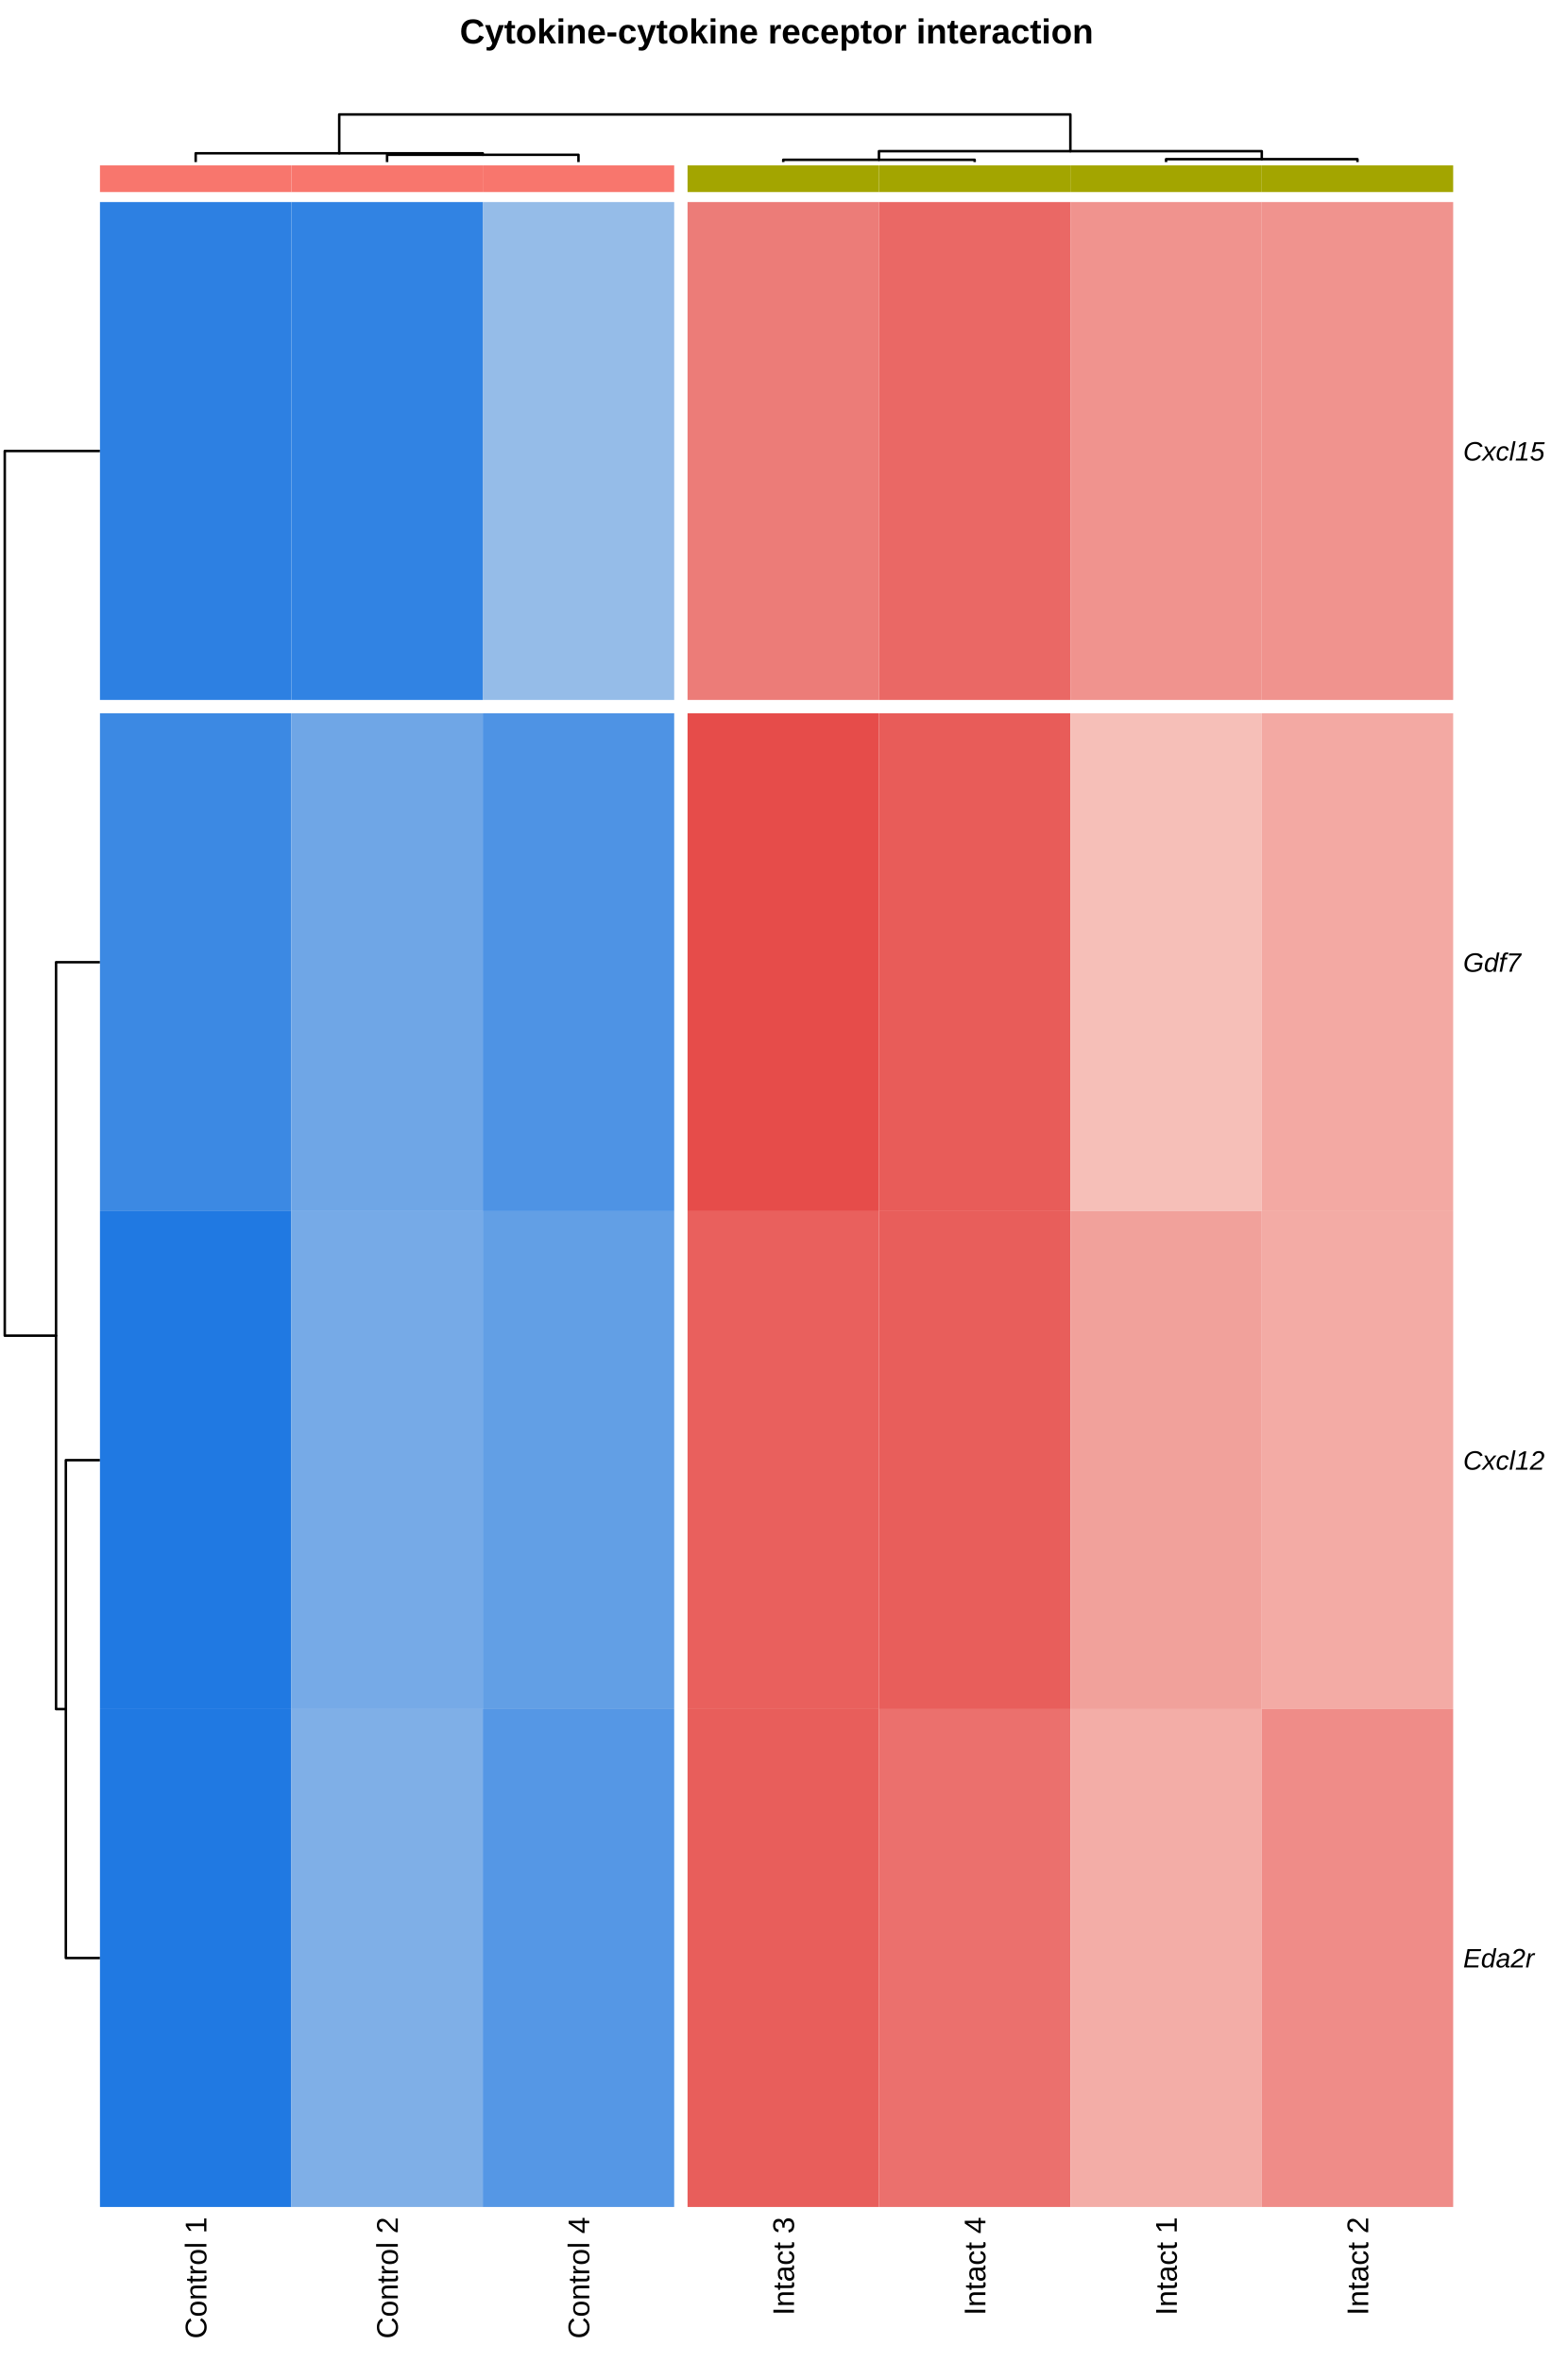
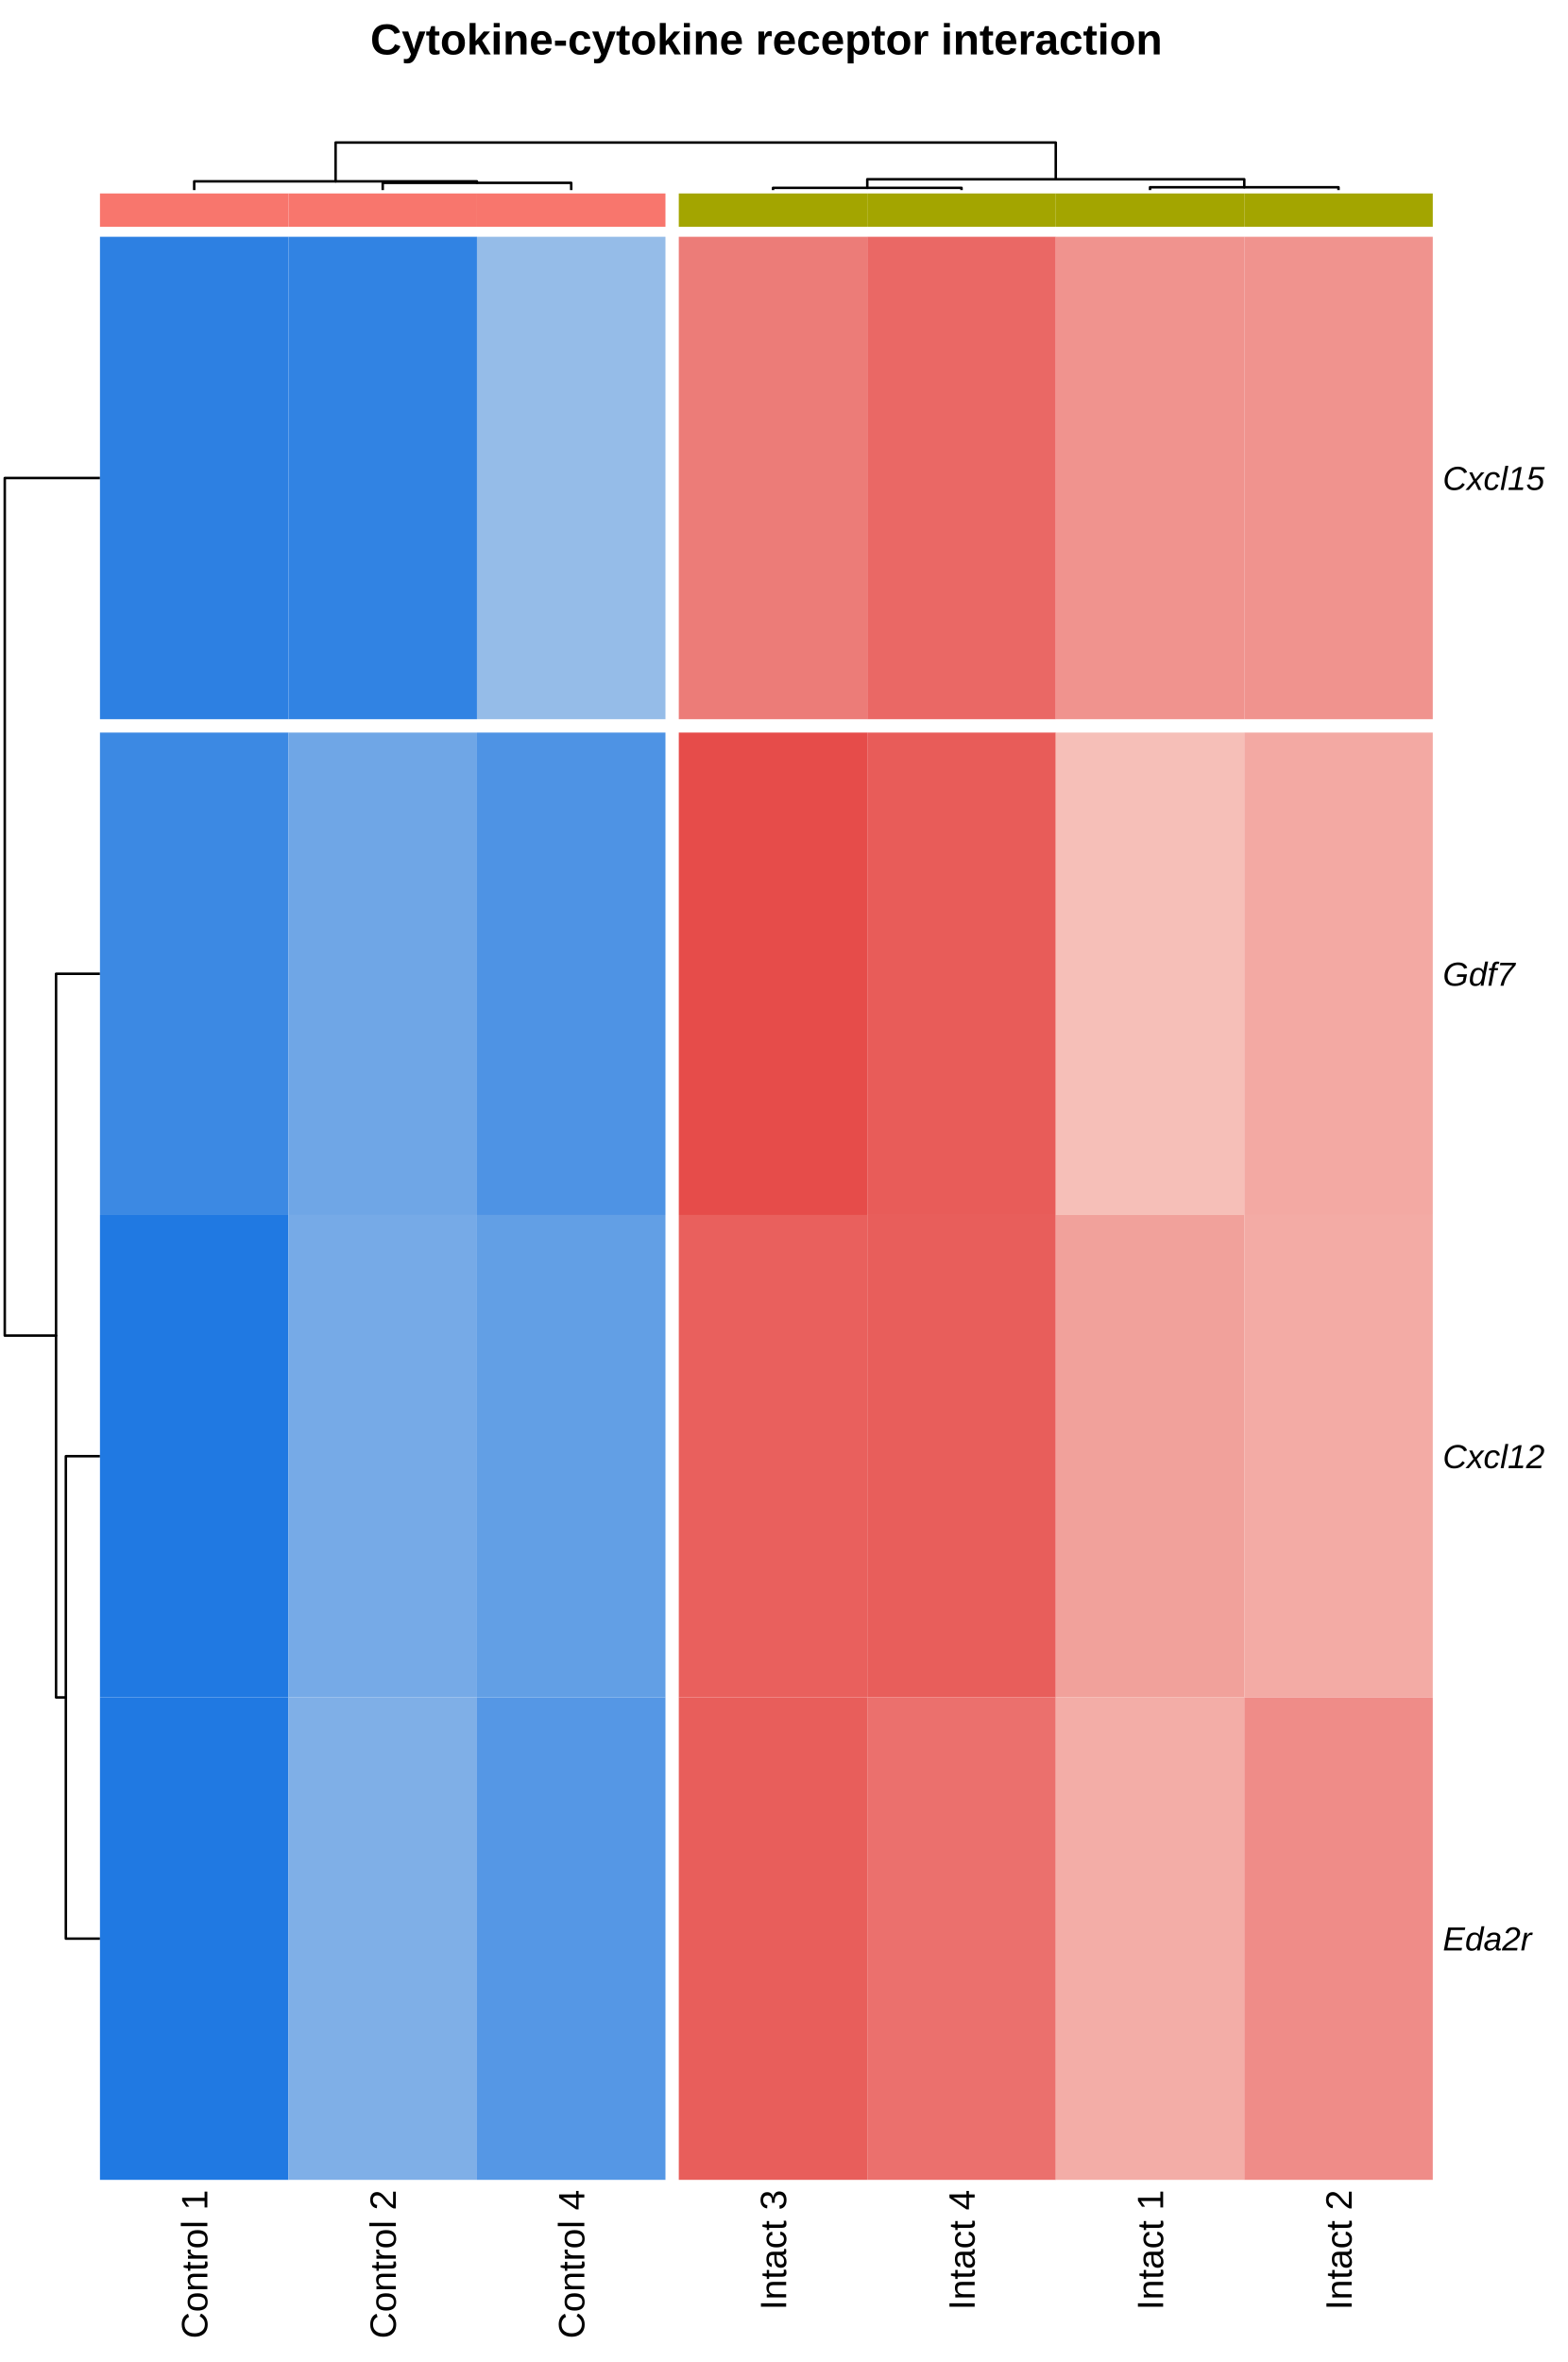
<svg xmlns="http://www.w3.org/2000/svg" class="svglite" width="470.55pt" height="708.66pt" viewBox="0 0 470.55 708.66">
  <defs>
    <style type="text/css">
    .svglite line, .svglite polyline, .svglite polygon, .svglite path, .svglite rect, .svglite circle {
      fill: none;
      stroke: #000000;
      stroke-linecap: round;
      stroke-linejoin: round;
      stroke-miterlimit: 10.00;
    }
    .svglite text {
      white-space: pre;
    }
  </style>
  </defs>
  <rect width="100%" height="100%" style="stroke: none; fill: none;" />
  <defs>
    <clipPath id="cpMC4wMHw0NzAuNTV8MC4wMHw3MDguNjY=">
      <rect x="0.00" y="0.00" width="470.55" height="708.66" />
    </clipPath>
  </defs>
  <g clip-path="url(#cpMC4wMHw0NzAuNTV8MC4wMHw3MDguNjY=)">
-     <text x="233.05" y="13.04" text-anchor="middle" style="font-size: 10.40px; font-weight: bold; font-family: &quot;Arial&quot;;" textLength="189.99px" lengthAdjust="spacingAndGlyphs">Cytokine-cytokine receptor interaction</text>
-     <text x="233.05" y="28.02" text-anchor="middle" style="font-size: 10.40px; font-weight: bold; font-family: &quot;Arial&quot;;" textLength="0.00px" lengthAdjust="spacingAndGlyphs" />
+     <text x="229.98" y="16.32" text-anchor="middle" style="font-size: 13.00px; font-weight: bold; font-family: &quot;Arial&quot;;" textLength="237.67px" lengthAdjust="spacingAndGlyphs">Cytokine-cytokine receptor interaction</text>
+     <text x="229.98" y="35.04" text-anchor="middle" style="font-size: 13.00px; font-weight: bold; font-family: &quot;Arial&quot;;" textLength="0.00px" lengthAdjust="spacingAndGlyphs" />
  </g>
  <defs>
-     <clipPath id="cpMzAuMDB8NDM2LjA5fDMzLjYyfDQ4LjYy">
-       <rect x="30.00" y="33.62" width="406.09" height="15.00" />
+     <clipPath id="cpMzAuMDB8NDI5Ljk3fDQyLjA0fDU3LjA0">
+       <rect x="30.00" y="42.04" width="399.97" height="15.00" />
    </clipPath>
  </defs>
-   <g clip-path="url(#cpMzAuMDB8NDM2LjA5fDMzLjYyfDQ4LjYy)">
-     <polyline points="235.05,48.62 235.05,47.94 292.49,47.94 292.49,48.62 " style="stroke-width: 0.75;" />
-     <polyline points="349.93,48.62 349.93,47.76 407.37,47.76 407.37,48.62 " style="stroke-width: 0.75;" />
-     <polyline points="116.16,48.62 116.16,46.44 173.60,46.44 173.60,48.62 " style="stroke-width: 0.75;" />
-     <polyline points="58.72,48.62 58.72,45.99 144.88,45.99 144.88,46.44 " style="stroke-width: 0.75;" />
-     <polyline points="263.77,47.94 263.77,45.36 378.65,45.36 378.65,47.76 " style="stroke-width: 0.75;" />
-     <polyline points="101.80,45.99 101.80,34.33 321.21,34.33 321.21,45.36 " style="stroke-width: 0.75;" />
+   <g clip-path="url(#cpMzAuMDB8NDI5Ljk3fDQyLjA0fDU3LjA0)">
+     <polyline points="231.98,57.04 231.98,56.36 288.55,56.36 288.55,57.04 " style="stroke-width: 0.75;" />
+     <polyline points="345.12,57.04 345.12,56.18 401.68,56.18 401.68,57.04 " style="stroke-width: 0.75;" />
+     <polyline points="114.85,57.04 114.85,54.86 171.42,54.86 171.42,57.04 " style="stroke-width: 0.75;" />
+     <polyline points="58.28,57.04 58.28,54.41 143.13,54.41 143.13,54.86 " style="stroke-width: 0.75;" />
+     <polyline points="260.27,56.36 260.27,53.78 373.40,53.78 373.40,56.18 " style="stroke-width: 0.75;" />
+     <polyline points="100.71,54.41 100.71,42.76 316.83,42.76 316.83,53.78 " style="stroke-width: 0.75;" />
  </g>
  <g clip-path="url(#cpMC4wMHw0NzAuNTV8MC4wMHw3MDguNjY=)">
</g>
  <defs>
-     <clipPath id="cpMC4wMHwzMC4wMHw2MC42Mnw2NjIuMTU=">
-       <rect x="0" y="60.62" width="30.00" height="601.53" />
+     <clipPath id="cpMC4wMHwzMC4wMHw3MS4wNHw2NTQuMDE=">
+       <rect x="0.00" y="71.04" width="30.00" height="582.97" />
    </clipPath>
  </defs>
-   <g clip-path="url(#cpMC4wMHwzMC4wMHw2MC42Mnw2NjIuMTU=)">
-     <polyline points="30.00,438.08 19.76,438.08 19.76,587.46 30.00,587.46 " style="stroke-width: 0.75;" />
-     <polyline points="30.00,288.69 16.82,288.69 16.82,512.77 19.76,512.77 " style="stroke-width: 0.75;" />
-     <polyline points="30.00,135.31 1.43,135.31 1.43,400.73 16.82,400.73 " style="stroke-width: 0.75;" />
+   <g clip-path="url(#cpMC4wMHwzMC4wMHw3MS4wNHw2NTQuMDE=)">
+     <polyline points="30.00,436.90 19.76,436.90 19.76,581.64 30.00,581.64 " style="stroke-width: 0.75;" />
+     <polyline points="30.00,292.16 16.82,292.16 16.82,509.27 19.76,509.27 " style="stroke-width: 0.75;" />
+     <polyline points="30.00,143.42 1.43,143.42 1.43,400.71 16.82,400.71 " style="stroke-width: 0.75;" />
  </g>
  <g clip-path="url(#cpMC4wMHw0NzAuNTV8MC4wMHw3MDguNjY=)">
-     <rect x="30.00" y="60.62" width="57.44" height="149.38" style="stroke-width: 0.75; stroke: none; fill: #2D80E2;" />
-     <rect x="30.00" y="214.00" width="57.44" height="149.38" style="stroke-width: 0.75; stroke: none; fill: #3C89E3;" />
-     <rect x="30.00" y="363.39" width="57.44" height="149.38" style="stroke-width: 0.75; stroke: none; fill: #2079E2;" />
-     <rect x="30.00" y="512.77" width="57.44" height="149.38" style="stroke-width: 0.75; stroke: none; fill: #2079E2;" />
-     <rect x="87.44" y="60.62" width="57.44" height="149.38" style="stroke-width: 0.75; stroke: none; fill: #3183E3;" />
-     <rect x="87.44" y="214.00" width="57.44" height="149.38" style="stroke-width: 0.75; stroke: none; fill: #6FA6E6;" />
-     <rect x="87.44" y="363.39" width="57.44" height="149.38" style="stroke-width: 0.75; stroke: none; fill: #76AAE7;" />
-     <rect x="87.44" y="512.77" width="57.44" height="149.38" style="stroke-width: 0.75; stroke: none; fill: #7FAFE7;" />
-     <rect x="144.88" y="60.62" width="57.44" height="149.38" style="stroke-width: 0.75; stroke: none; fill: #95BCE8;" />
-     <rect x="144.88" y="214.00" width="57.44" height="149.38" style="stroke-width: 0.75; stroke: none; fill: #4E93E4;" />
-     <rect x="144.88" y="363.39" width="57.44" height="149.38" style="stroke-width: 0.75; stroke: none; fill: #629FE5;" />
-     <rect x="144.88" y="512.77" width="57.44" height="149.38" style="stroke-width: 0.75; stroke: none; fill: #5597E5;" />
-     <rect x="206.33" y="60.62" width="57.44" height="149.38" style="stroke-width: 0.75; stroke: none; fill: #EC7C78;" />
-     <rect x="206.33" y="214.00" width="57.44" height="149.38" style="stroke-width: 0.75; stroke: none; fill: #E64C4A;" />
-     <rect x="206.33" y="363.39" width="57.44" height="149.38" style="stroke-width: 0.75; stroke: none; fill: #E9605D;" />
-     <rect x="206.33" y="512.77" width="57.44" height="149.38" style="stroke-width: 0.75; stroke: none; fill: #E85E5B;" />
-     <rect x="263.77" y="60.62" width="57.44" height="149.38" style="stroke-width: 0.75; stroke: none; fill: #EA6865;" />
-     <rect x="263.77" y="214.00" width="57.44" height="149.38" style="stroke-width: 0.75; stroke: none; fill: #E85C59;" />
-     <rect x="263.77" y="363.39" width="57.44" height="149.38" style="stroke-width: 0.75; stroke: none; fill: #E85E5B;" />
-     <rect x="263.77" y="512.77" width="57.44" height="149.38" style="stroke-width: 0.75; stroke: none; fill: #EB706D;" />
-     <rect x="321.21" y="60.62" width="57.44" height="149.38" style="stroke-width: 0.75; stroke: none; fill: #F0938E;" />
-     <rect x="321.21" y="214.00" width="57.44" height="149.38" style="stroke-width: 0.75; stroke: none; fill: #F6BFB8;" />
-     <rect x="321.21" y="363.39" width="57.44" height="149.38" style="stroke-width: 0.75; stroke: none; fill: #F1A19B;" />
-     <rect x="321.21" y="512.77" width="57.44" height="149.38" style="stroke-width: 0.75; stroke: none; fill: #F3ADA7;" />
-     <rect x="378.65" y="60.62" width="57.44" height="149.38" style="stroke-width: 0.75; stroke: none; fill: #F0938E;" />
-     <rect x="378.65" y="214.00" width="57.44" height="149.38" style="stroke-width: 0.75; stroke: none; fill: #F3A9A3;" />
-     <rect x="378.65" y="363.39" width="57.44" height="149.38" style="stroke-width: 0.75; stroke: none; fill: #F3ABA5;" />
-     <rect x="378.65" y="512.77" width="57.44" height="149.38" style="stroke-width: 0.75; stroke: none; fill: #EF8C88;" />
-     <text transform="translate(61.94,665.15) rotate(-90)" text-anchor="end" style="font-size: 9.00px; font-family: &quot;Arial&quot;;" textLength="36.51px" lengthAdjust="spacingAndGlyphs">Control 1</text>
-     <text transform="translate(119.38,665.15) rotate(-90)" text-anchor="end" style="font-size: 9.00px; font-family: &quot;Arial&quot;;" textLength="36.51px" lengthAdjust="spacingAndGlyphs">Control 2</text>
-     <text transform="translate(176.83,665.15) rotate(-90)" text-anchor="end" style="font-size: 9.00px; font-family: &quot;Arial&quot;;" textLength="36.51px" lengthAdjust="spacingAndGlyphs">Control 4</text>
-     <text transform="translate(238.27,665.15) rotate(-90)" text-anchor="end" style="font-size: 9.00px; font-family: &quot;Arial&quot;;" textLength="29.51px" lengthAdjust="spacingAndGlyphs">Intact 3</text>
-     <text transform="translate(295.71,665.15) rotate(-90)" text-anchor="end" style="font-size: 9.00px; font-family: &quot;Arial&quot;;" textLength="29.51px" lengthAdjust="spacingAndGlyphs">Intact 4</text>
-     <text transform="translate(353.15,665.15) rotate(-90)" text-anchor="end" style="font-size: 9.00px; font-family: &quot;Arial&quot;;" textLength="29.51px" lengthAdjust="spacingAndGlyphs">Intact 1</text>
-     <text transform="translate(410.59,665.15) rotate(-90)" text-anchor="end" style="font-size: 9.00px; font-family: &quot;Arial&quot;;" textLength="29.51px" lengthAdjust="spacingAndGlyphs">Intact 2</text>
-     <text x="439.09" y="138.18" style="font-size: 8.00px; font-style: italic; font-family: &quot;Arial&quot;;" textLength="24.46px" lengthAdjust="spacingAndGlyphs">Cxcl15</text>
-     <text x="439.09" y="291.56" style="font-size: 8.00px; font-style: italic; font-family: &quot;Arial&quot;;" textLength="17.34px" lengthAdjust="spacingAndGlyphs">Gdf7</text>
-     <text x="439.09" y="440.94" style="font-size: 8.00px; font-style: italic; font-family: &quot;Arial&quot;;" textLength="24.46px" lengthAdjust="spacingAndGlyphs">Cxcl12</text>
-     <text x="439.09" y="590.29" style="font-size: 8.00px; font-style: italic; font-family: &quot;Arial&quot;;" textLength="21.35px" lengthAdjust="spacingAndGlyphs">Eda2r</text>
-     <rect x="30.00" y="49.62" width="57.44" height="8.00" style="stroke-width: 0.75; stroke: none; fill: #F8766D;" />
-     <rect x="87.44" y="49.62" width="57.44" height="8.00" style="stroke-width: 0.75; stroke: none; fill: #F8766D;" />
-     <rect x="144.88" y="49.62" width="57.44" height="8.00" style="stroke-width: 0.75; stroke: none; fill: #F8766D;" />
-     <rect x="206.33" y="49.62" width="57.44" height="8.00" style="stroke-width: 0.75; stroke: none; fill: #A3A500;" />
-     <rect x="263.77" y="49.62" width="57.44" height="8.00" style="stroke-width: 0.75; stroke: none; fill: #A3A500;" />
-     <rect x="321.21" y="49.62" width="57.44" height="8.00" style="stroke-width: 0.75; stroke: none; fill: #A3A500;" />
-     <rect x="378.65" y="49.62" width="57.44" height="8.00" style="stroke-width: 0.75; stroke: none; fill: #A3A500;" />
+     <rect x="30.00" y="71.04" width="56.57" height="144.74" style="stroke-width: 0.75; stroke: none; fill: #2D80E2;" />
+     <rect x="30.00" y="219.79" width="56.57" height="144.74" style="stroke-width: 0.75; stroke: none; fill: #3C89E3;" />
+     <rect x="30.00" y="364.53" width="56.57" height="144.74" style="stroke-width: 0.75; stroke: none; fill: #2079E2;" />
+     <rect x="30.00" y="509.27" width="56.57" height="144.74" style="stroke-width: 0.75; stroke: none; fill: #2079E2;" />
+     <rect x="86.57" y="71.04" width="56.57" height="144.74" style="stroke-width: 0.75; stroke: none; fill: #3183E3;" />
+     <rect x="86.57" y="219.79" width="56.57" height="144.74" style="stroke-width: 0.75; stroke: none; fill: #6FA6E6;" />
+     <rect x="86.57" y="364.53" width="56.57" height="144.74" style="stroke-width: 0.75; stroke: none; fill: #76AAE7;" />
+     <rect x="86.57" y="509.27" width="56.57" height="144.74" style="stroke-width: 0.75; stroke: none; fill: #7FAFE7;" />
+     <rect x="143.13" y="71.04" width="56.57" height="144.74" style="stroke-width: 0.75; stroke: none; fill: #95BCE8;" />
+     <rect x="143.13" y="219.79" width="56.57" height="144.74" style="stroke-width: 0.75; stroke: none; fill: #4E93E4;" />
+     <rect x="143.13" y="364.53" width="56.57" height="144.74" style="stroke-width: 0.75; stroke: none; fill: #629FE5;" />
+     <rect x="143.13" y="509.27" width="56.57" height="144.74" style="stroke-width: 0.75; stroke: none; fill: #5597E5;" />
+     <rect x="203.70" y="71.04" width="56.57" height="144.74" style="stroke-width: 0.75; stroke: none; fill: #EC7C78;" />
+     <rect x="203.70" y="219.79" width="56.57" height="144.74" style="stroke-width: 0.75; stroke: none; fill: #E64C4A;" />
+     <rect x="203.70" y="364.53" width="56.57" height="144.74" style="stroke-width: 0.75; stroke: none; fill: #E9605D;" />
+     <rect x="203.70" y="509.27" width="56.57" height="144.74" style="stroke-width: 0.75; stroke: none; fill: #E85E5B;" />
+     <rect x="260.27" y="71.04" width="56.57" height="144.74" style="stroke-width: 0.75; stroke: none; fill: #EA6865;" />
+     <rect x="260.27" y="219.79" width="56.57" height="144.74" style="stroke-width: 0.75; stroke: none; fill: #E85C59;" />
+     <rect x="260.27" y="364.53" width="56.57" height="144.74" style="stroke-width: 0.75; stroke: none; fill: #E85E5B;" />
+     <rect x="260.27" y="509.27" width="56.57" height="144.74" style="stroke-width: 0.75; stroke: none; fill: #EB706D;" />
+     <rect x="316.83" y="71.04" width="56.57" height="144.74" style="stroke-width: 0.75; stroke: none; fill: #F0938E;" />
+     <rect x="316.83" y="219.79" width="56.57" height="144.74" style="stroke-width: 0.75; stroke: none; fill: #F6BFB8;" />
+     <rect x="316.83" y="364.53" width="56.57" height="144.74" style="stroke-width: 0.75; stroke: none; fill: #F1A19B;" />
+     <rect x="316.83" y="509.27" width="56.57" height="144.74" style="stroke-width: 0.75; stroke: none; fill: #F3ADA7;" />
+     <rect x="373.40" y="71.04" width="56.57" height="144.74" style="stroke-width: 0.75; stroke: none; fill: #F0938E;" />
+     <rect x="373.40" y="219.79" width="56.57" height="144.74" style="stroke-width: 0.75; stroke: none; fill: #F3A9A3;" />
+     <rect x="373.40" y="364.53" width="56.57" height="144.74" style="stroke-width: 0.75; stroke: none; fill: #F3ABA5;" />
+     <rect x="373.40" y="509.27" width="56.57" height="144.74" style="stroke-width: 0.75; stroke: none; fill: #EF8C88;" />
+     <text transform="translate(62.22,657.01) rotate(-90)" text-anchor="end" style="font-size: 11.00px; font-family: &quot;Arial&quot;;" textLength="44.65px" lengthAdjust="spacingAndGlyphs">Control 1</text>
+     <text transform="translate(118.79,657.01) rotate(-90)" text-anchor="end" style="font-size: 11.00px; font-family: &quot;Arial&quot;;" textLength="44.65px" lengthAdjust="spacingAndGlyphs">Control 2</text>
+     <text transform="translate(175.35,657.01) rotate(-90)" text-anchor="end" style="font-size: 11.00px; font-family: &quot;Arial&quot;;" textLength="44.65px" lengthAdjust="spacingAndGlyphs">Control 4</text>
+     <text transform="translate(235.92,657.01) rotate(-90)" text-anchor="end" style="font-size: 11.00px; font-family: &quot;Arial&quot;;" textLength="36.10px" lengthAdjust="spacingAndGlyphs">Intact 3</text>
+     <text transform="translate(292.49,657.01) rotate(-90)" text-anchor="end" style="font-size: 11.00px; font-family: &quot;Arial&quot;;" textLength="36.10px" lengthAdjust="spacingAndGlyphs">Intact 4</text>
+     <text transform="translate(349.05,657.01) rotate(-90)" text-anchor="end" style="font-size: 11.00px; font-family: &quot;Arial&quot;;" textLength="36.10px" lengthAdjust="spacingAndGlyphs">Intact 1</text>
+     <text transform="translate(405.62,657.01) rotate(-90)" text-anchor="end" style="font-size: 11.00px; font-family: &quot;Arial&quot;;" textLength="36.10px" lengthAdjust="spacingAndGlyphs">Intact 2</text>
+     <text x="432.97" y="147.00" style="font-size: 10.00px; font-style: italic; font-family: &quot;Arial&quot;;" textLength="30.59px" lengthAdjust="spacingAndGlyphs">Cxcl15</text>
+     <text x="432.97" y="295.74" style="font-size: 10.00px; font-style: italic; font-family: &quot;Arial&quot;;" textLength="21.69px" lengthAdjust="spacingAndGlyphs">Gdf7</text>
+     <text x="432.97" y="440.48" style="font-size: 10.00px; font-style: italic; font-family: &quot;Arial&quot;;" textLength="30.59px" lengthAdjust="spacingAndGlyphs">Cxcl12</text>
+     <text x="432.97" y="585.18" style="font-size: 10.00px; font-style: italic; font-family: &quot;Arial&quot;;" textLength="26.70px" lengthAdjust="spacingAndGlyphs">Eda2r</text>
+     <rect x="30.00" y="58.04" width="56.57" height="10.00" style="stroke-width: 0.75; stroke: none; fill: #F8766D;" />
+     <rect x="86.57" y="58.04" width="56.57" height="10.00" style="stroke-width: 0.75; stroke: none; fill: #F8766D;" />
+     <rect x="143.13" y="58.04" width="56.57" height="10.00" style="stroke-width: 0.75; stroke: none; fill: #F8766D;" />
+     <rect x="203.70" y="58.04" width="56.57" height="10.00" style="stroke-width: 0.75; stroke: none; fill: #A3A500;" />
+     <rect x="260.27" y="58.04" width="56.57" height="10.00" style="stroke-width: 0.75; stroke: none; fill: #A3A500;" />
+     <rect x="316.83" y="58.04" width="56.57" height="10.00" style="stroke-width: 0.75; stroke: none; fill: #A3A500;" />
+     <rect x="373.40" y="58.04" width="56.57" height="10.00" style="stroke-width: 0.75; stroke: none; fill: #A3A500;" />
  </g>
</svg>
